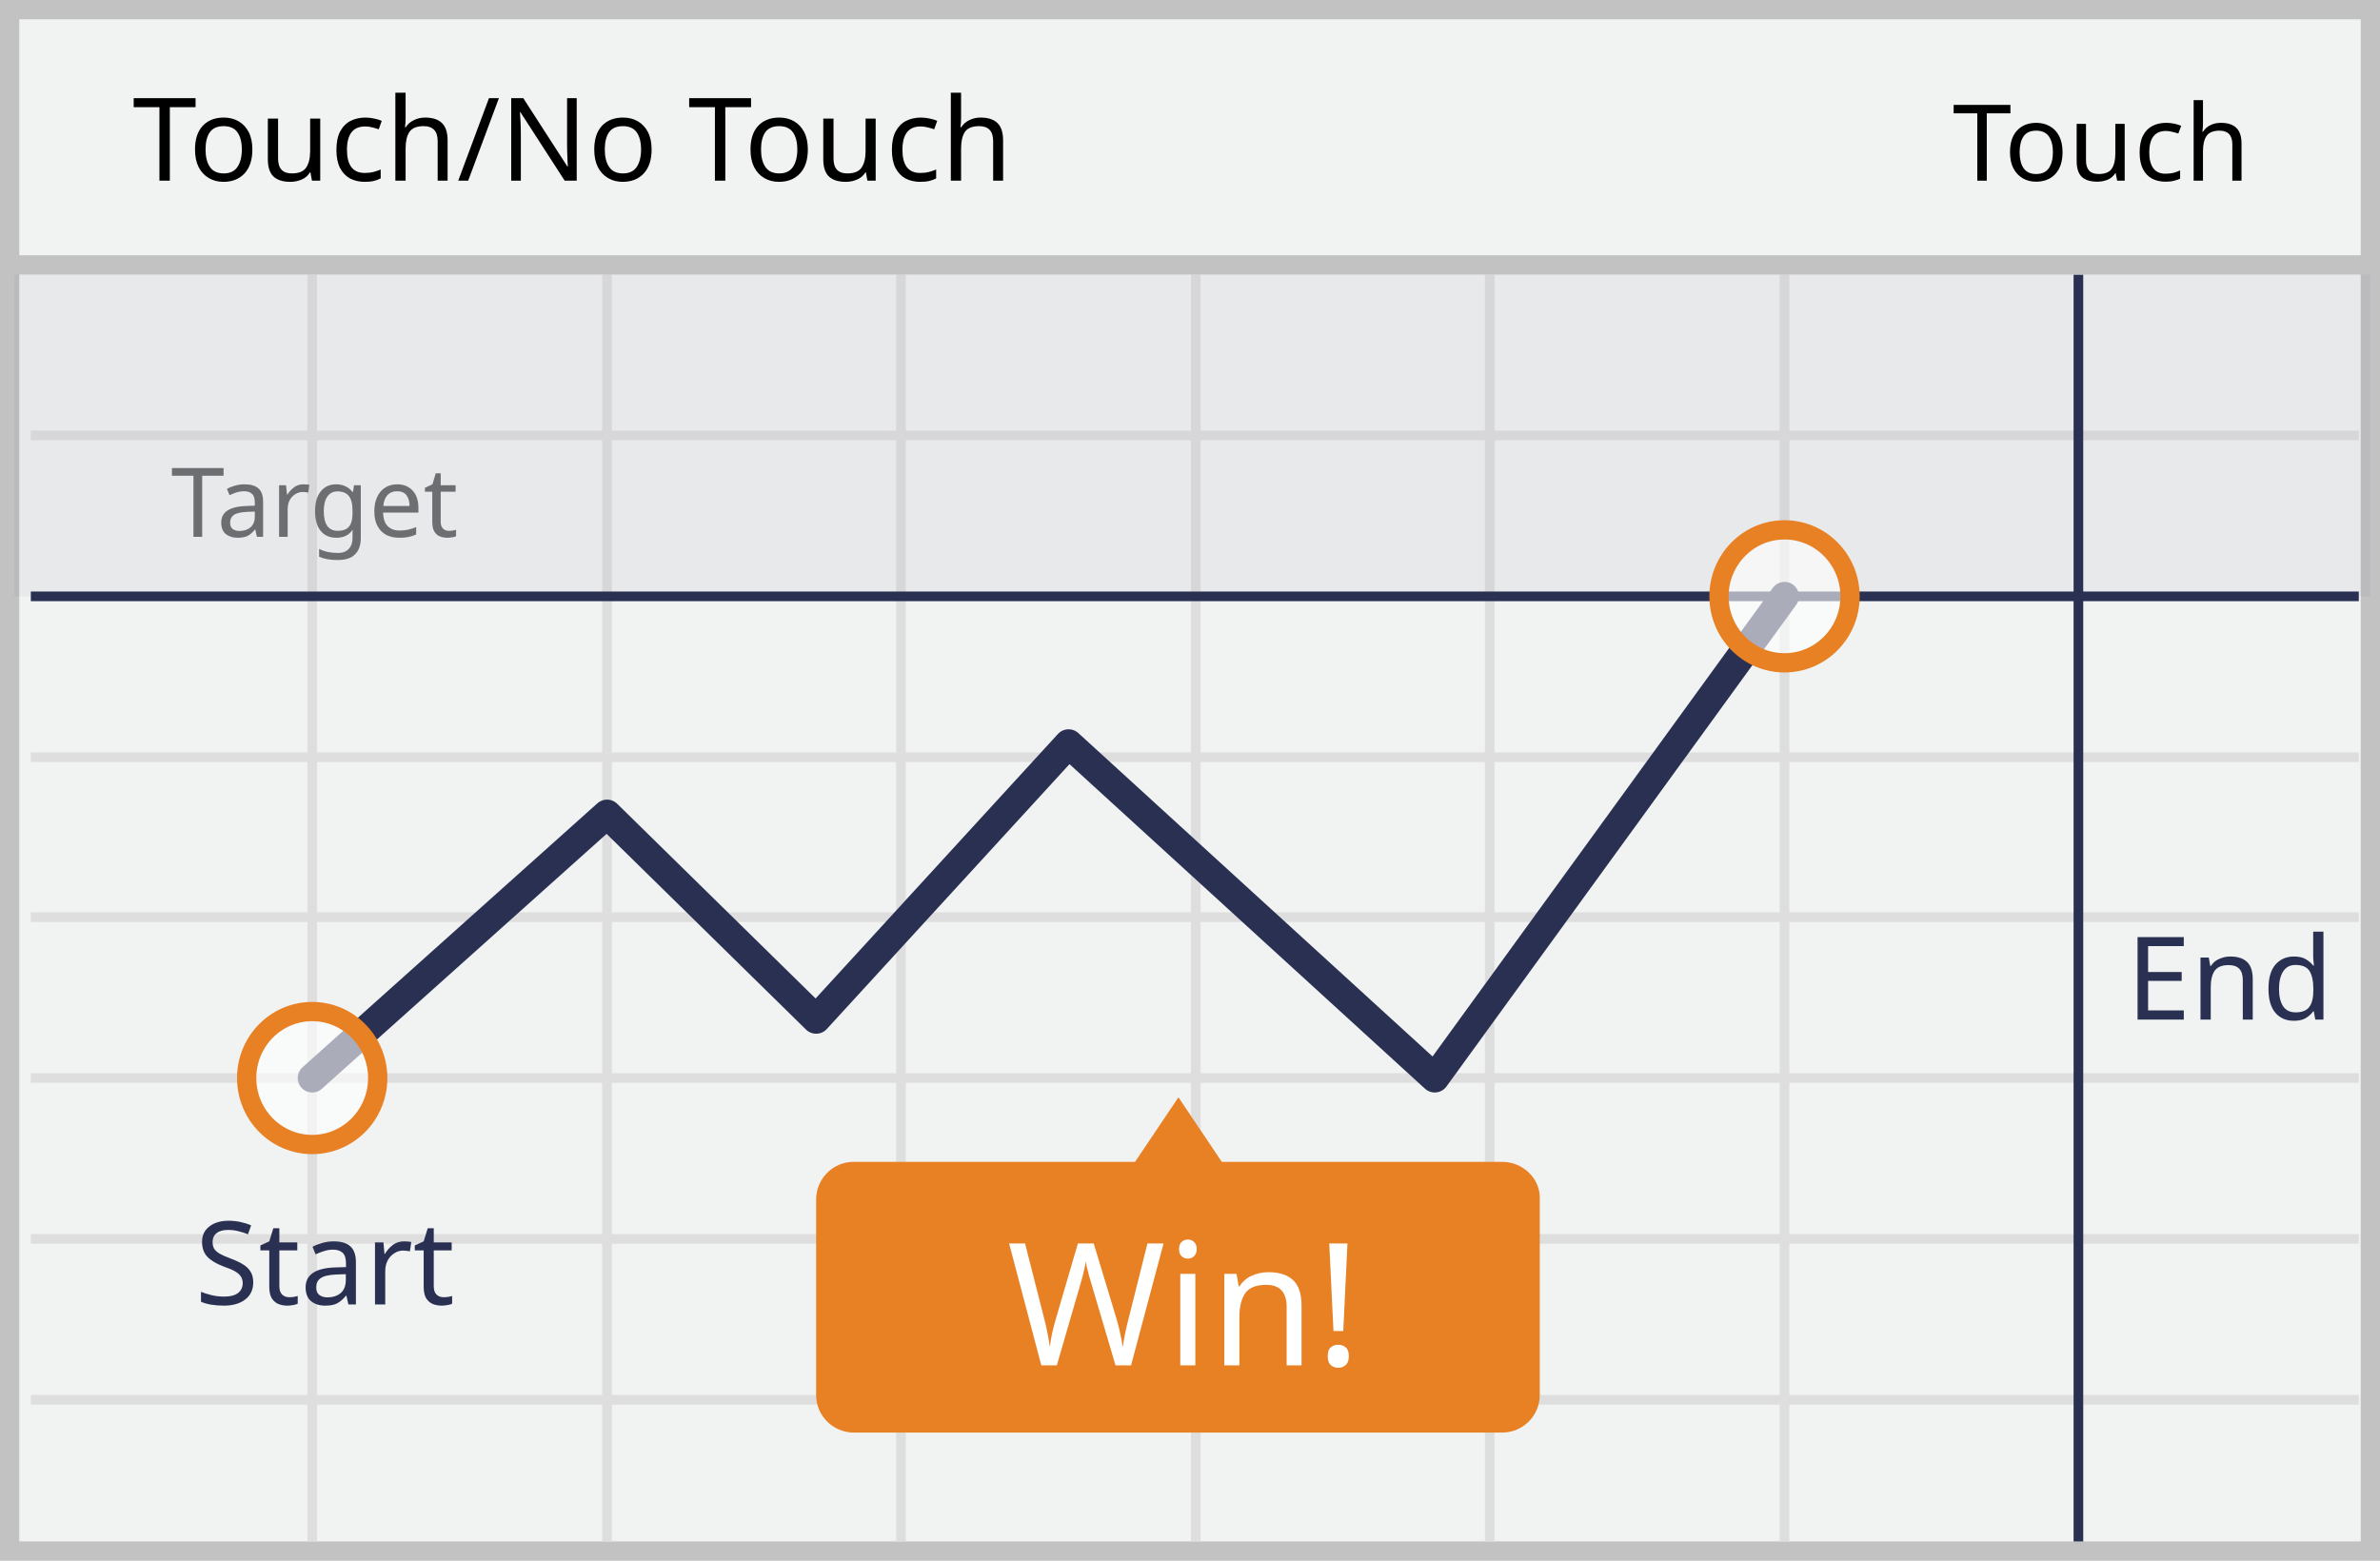
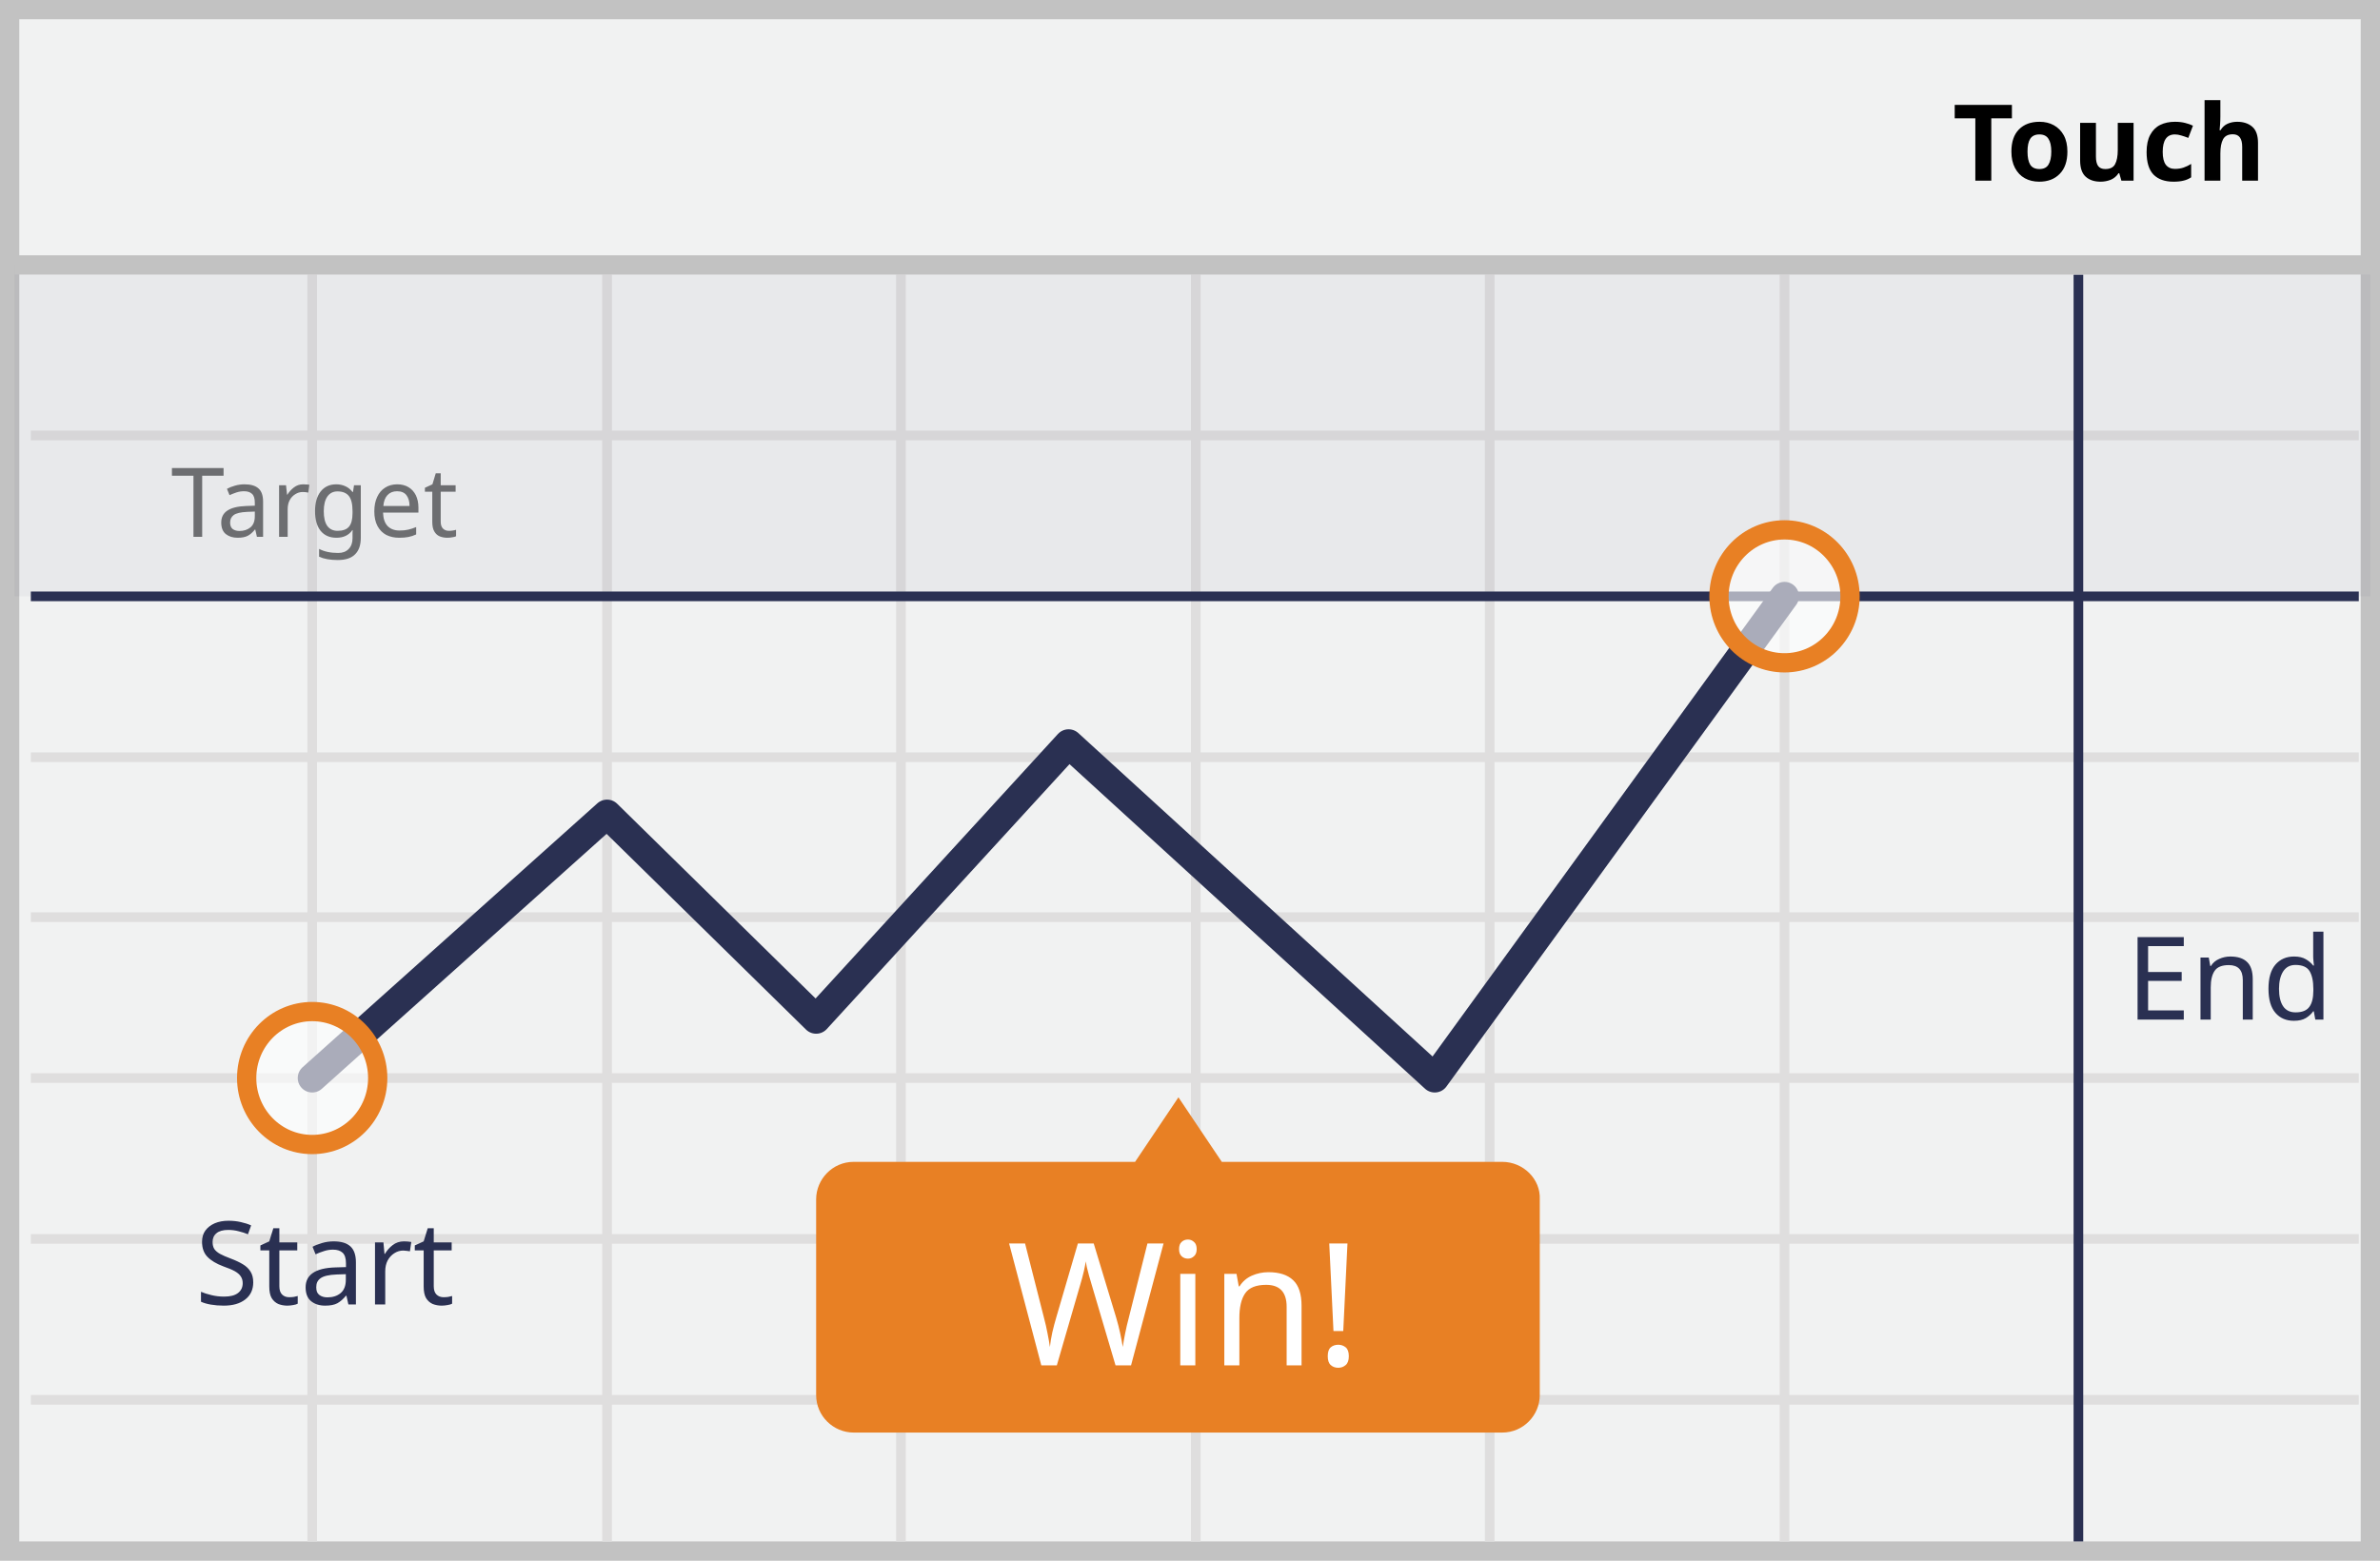
<svg xmlns="http://www.w3.org/2000/svg" version="1.1" id="Layer_1" x="0px" y="0px" viewBox="0 0 247 162" style="enable-background:new 0 0 247 162;" xml:space="preserve">
  <style type="text/css">
	.st0{fill:#F1F2F2;stroke:#C2C2C2;stroke-width:2;stroke-miterlimit:10;}
	.st1{fill:none;stroke:#DFDEDE;stroke-miterlimit:10;}
	.st2{fill:none;stroke:#2A3052;stroke-linejoin:round;stroke-miterlimit:10;}
	.st3{opacity:5.000000e-02;fill:#2A3052;}
	.st4{font-family:'Roboto-Bold';}
	.st5{font-size:12px;}
	.st6{font-family:'Roboto-Regular';}
- 	.st7{font-size:11px;}
+ 	.st7{font-size:11px;font-weight:bold;}
	.st8{fill:none;stroke:#2A3052;stroke-width:3;stroke-linecap:round;stroke-linejoin:round;stroke-miterlimit:10;}
	.st9{fill:#2A3052;}
	.st10{fill:#6D6E71;}
	.st11{font-family:'Roboto-Italic';}
	.st12{font-size:10px;}
	.st13{fill:#E88024;}
	.st14{fill:#FFFFFF;}
	.st15{font-size:17.723px;}
	.st16{opacity:0.6;}
	.st17{fill:none;stroke:#E88024;stroke-width:2;stroke-miterlimit:10;}
</style>
  <g>
    <g>
      <rect x="1" y="1" class="st0" width="245" height="160" />
      <g>
        <line class="st1" x1="3.2" y1="45.2" x2="244.8" y2="45.2" />
        <line class="st1" x1="3.2" y1="78.6" x2="244.8" y2="78.6" />
        <line class="st1" x1="3.2" y1="111.9" x2="244.8" y2="111.9" />
        <line class="st1" x1="3.2" y1="145.3" x2="244.8" y2="145.3" />
        <line class="st1" x1="32.4" y1="28.5" x2="32.4" y2="160" />
        <line class="st1" x1="63" y1="28.5" x2="63" y2="160" />
        <line class="st1" x1="93.5" y1="28.5" x2="93.5" y2="160" />
        <line class="st1" x1="124.1" y1="28.5" x2="124.1" y2="160" />
        <line class="st1" x1="154.6" y1="28.5" x2="154.6" y2="160" />
        <line class="st1" x1="185.2" y1="28.5" x2="185.2" y2="160" />
        <line class="st1" x1="3.2" y1="95.2" x2="244.8" y2="95.2" />
        <line class="st2" x1="3.2" y1="61.9" x2="244.8" y2="61.9" />
        <line class="st1" x1="3.2" y1="128.6" x2="244.8" y2="128.6" />
        <line class="st2" x1="215.7" y1="28.5" x2="215.7" y2="160" />
      </g>
      <rect x="1.5" y="27.5" class="st3" width="244.5" height="34.4" />
      <line class="st0" x1="1.5" y1="27.5" x2="246.5" y2="27.5" />
-       <text transform="matrix(1 0 0 1 13.7499 18.75)" class="st4 st5">Touch/No Touch</text>
      <text transform="matrix(1 0 0 1 202.6442 18.75)" class="st6 st7">Touch</text>
    </g>
    <polyline class="st8" points="32.4,111.9 63,84.5 84.7,105.8 110.9,77.2 148.9,111.9 185.2,61.9  " />
    <text transform="matrix(1 0 0 1 20.2499 135.4005)" class="st9 st6 st5">Start</text>
    <text transform="matrix(1 0 0 1 220.6835 105.8333)" class="st9 st6 st5">End</text>
    <g>
      <text transform="matrix(1 0 0 1 17.7496 55.7253)" class="st10 st11 st12">Target</text>
    </g>
    <g>
      <path class="st13" d="M155.9,120.6h-29.1l-4.5-6.7l-4.5,6.7H88.6c-2.2,0-3.9,1.8-3.9,3.9v20.3c0,2.2,1.8,3.9,3.9,3.9h67.3    c2.2,0,3.9-1.8,3.9-3.9v-20.3C159.9,122.4,158.1,120.6,155.9,120.6z" />
      <g>
        <text transform="matrix(1 0 0 1 104.5065 141.7255)" class="st14 st4 st15">Win!</text>
      </g>
    </g>
    <g>
      <g class="st16">
        <ellipse class="st14" cx="185.2" cy="61.9" rx="6.8" ry="6.9" />
      </g>
      <g>
        <ellipse class="st17" cx="185.2" cy="61.9" rx="6.8" ry="6.9" />
      </g>
    </g>
    <g>
      <g class="st16">
        <ellipse class="st14" cx="32.4" cy="111.9" rx="6.8" ry="6.9" />
      </g>
      <g>
        <ellipse class="st17" cx="32.4" cy="111.9" rx="6.8" ry="6.9" />
      </g>
    </g>
  </g>
</svg>
